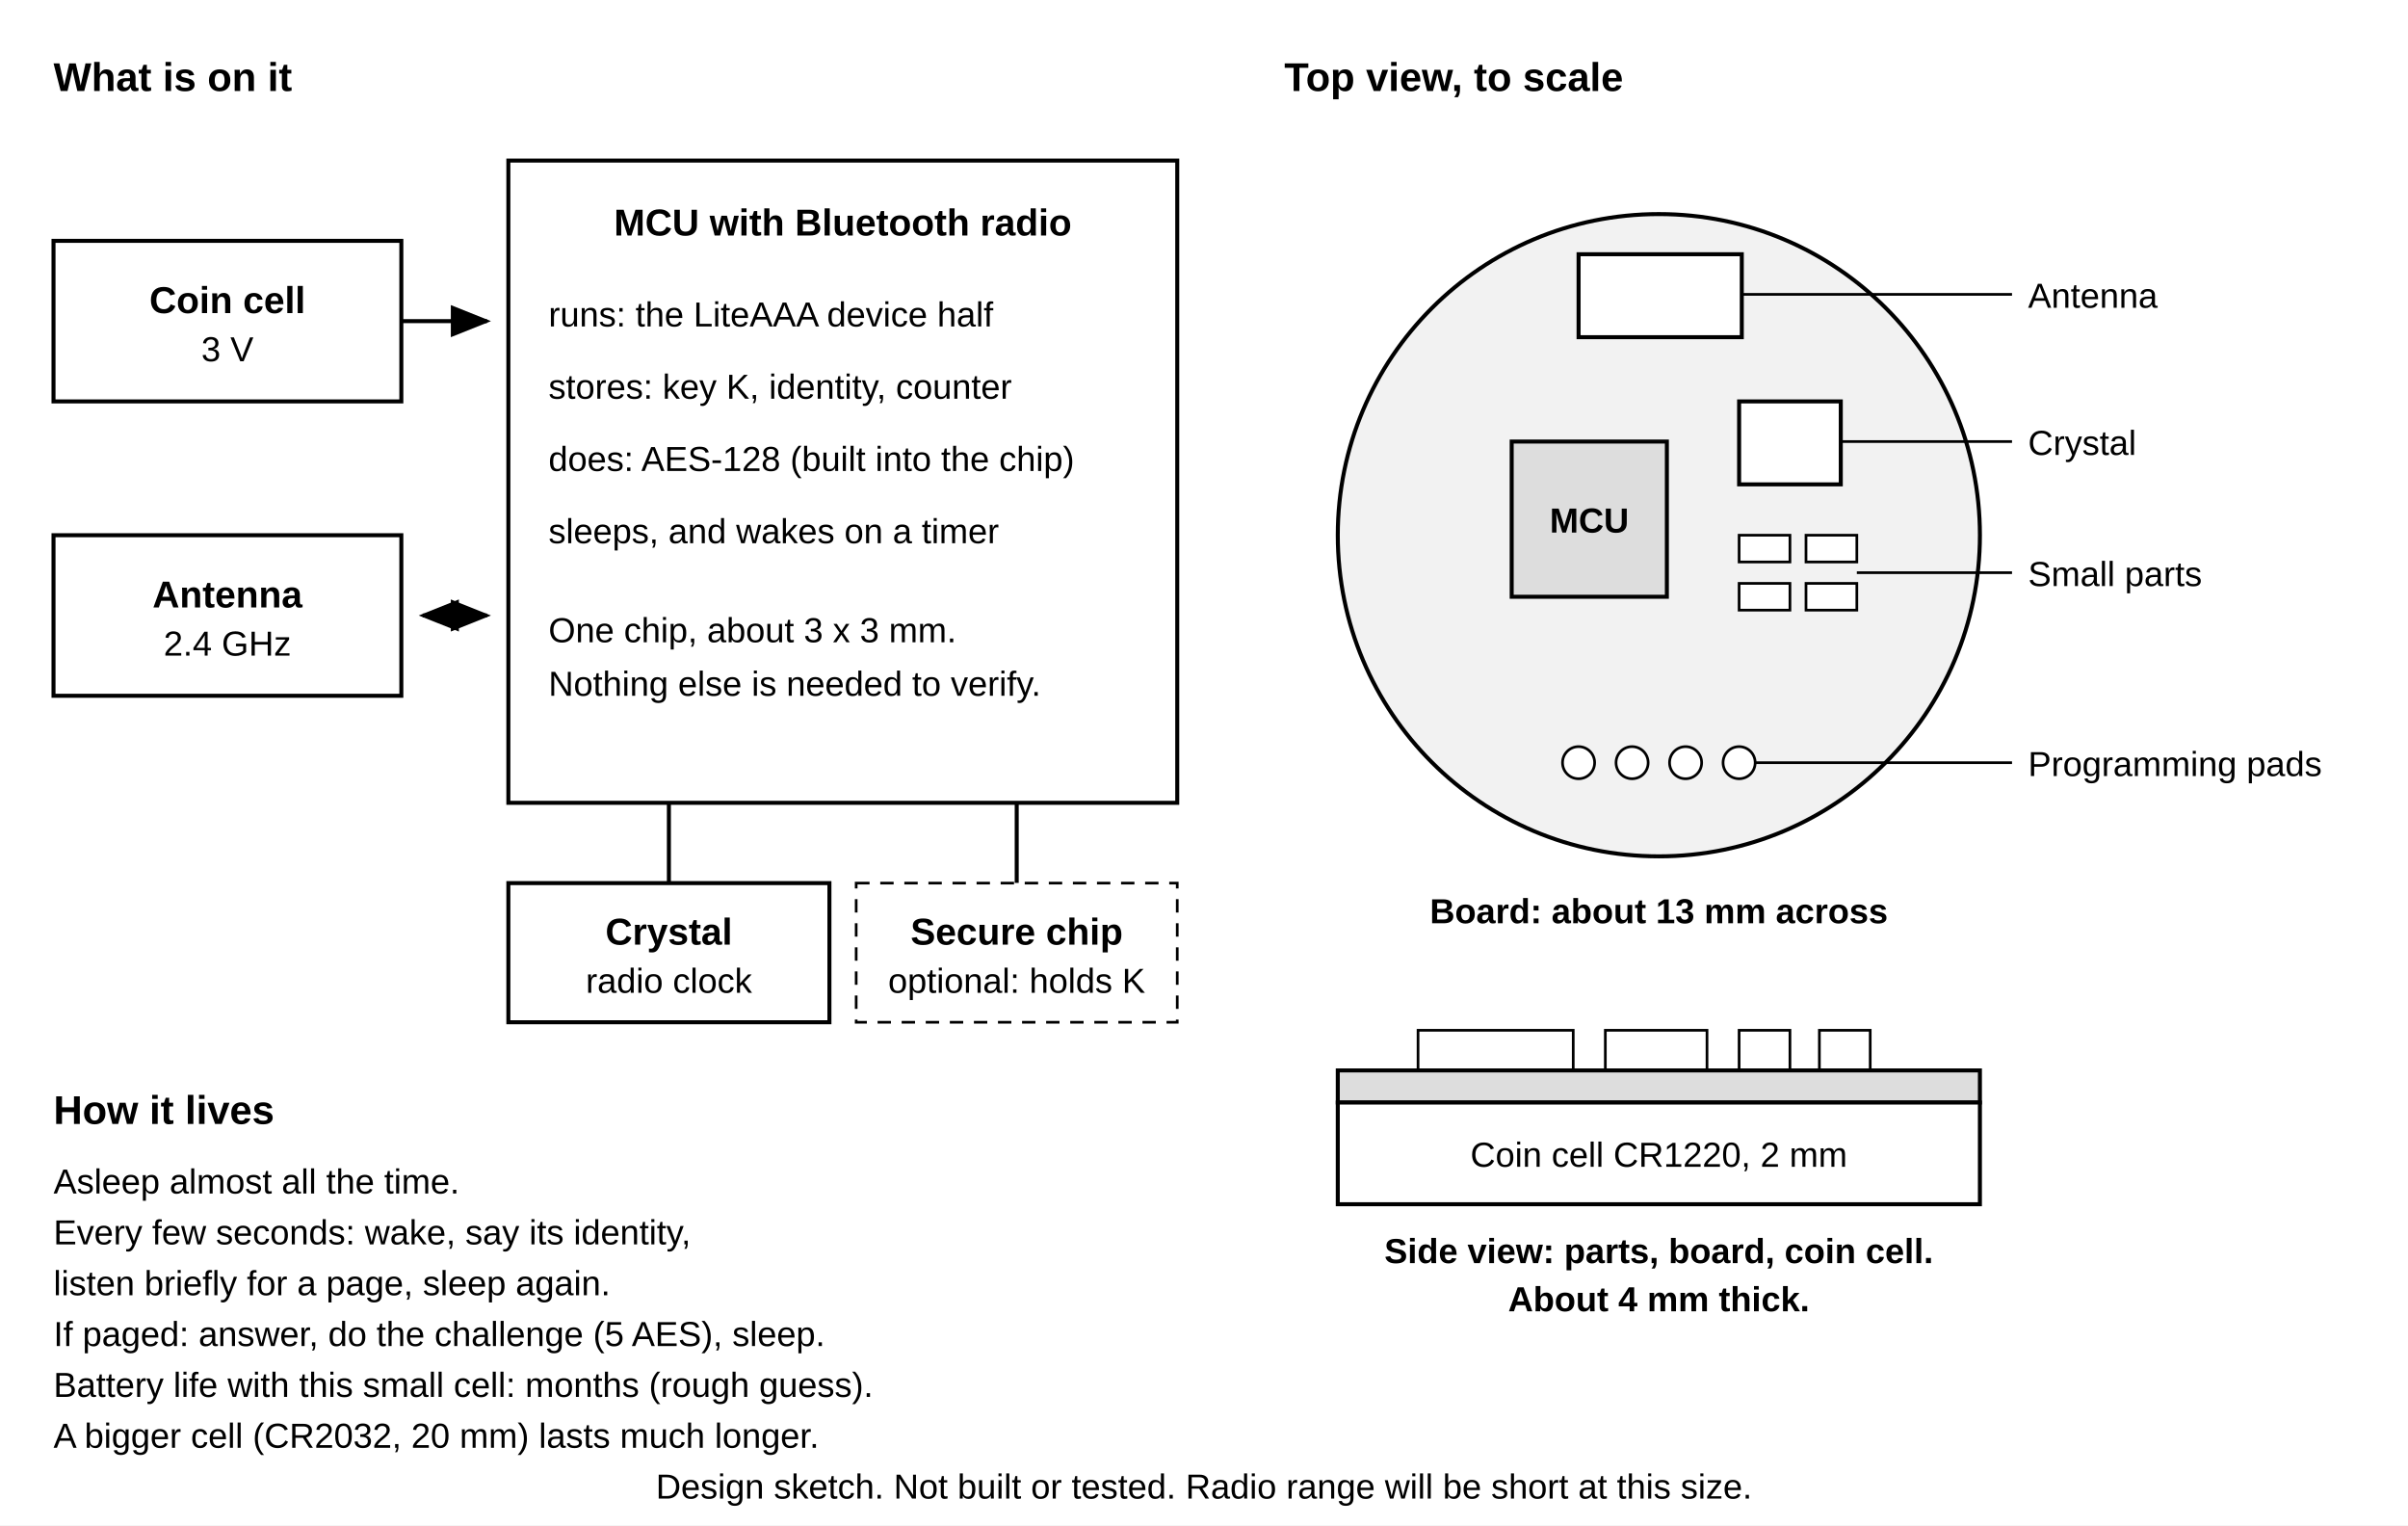
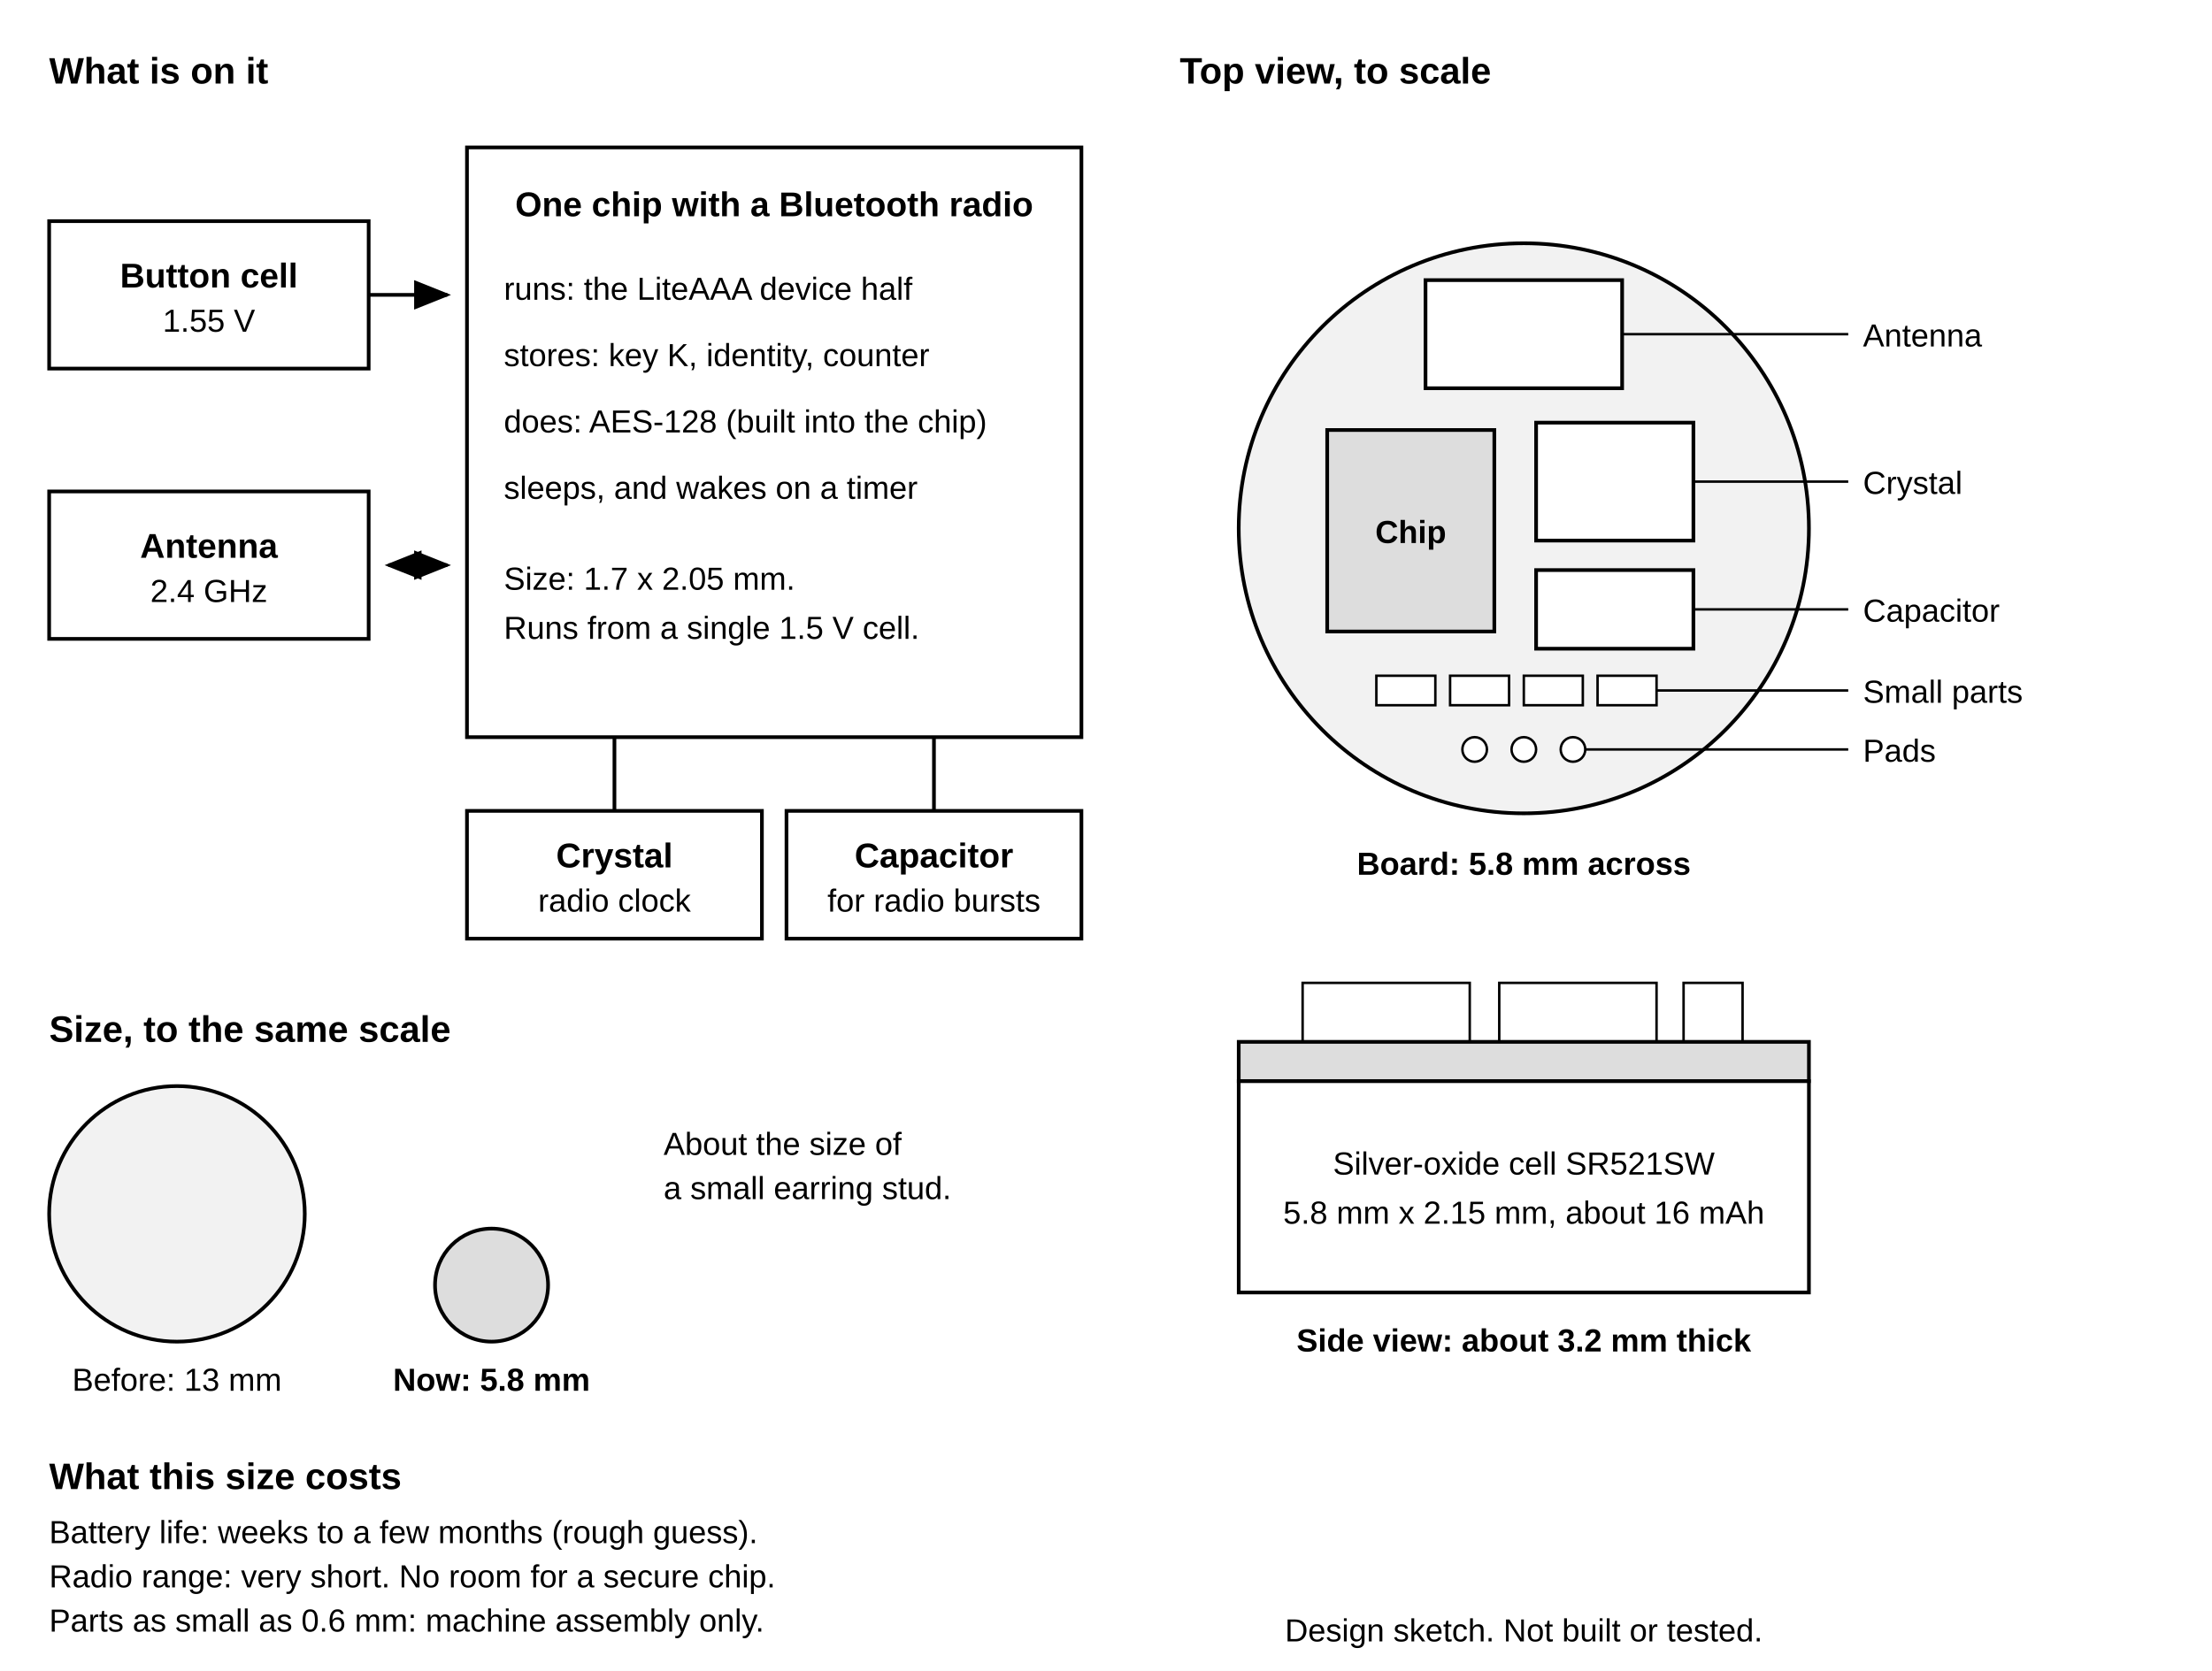
- <svg xmlns="http://www.w3.org/2000/svg" viewBox="0 0 900 570" font-family="Arial, Helvetica, sans-serif" fill="#000">
+ <svg xmlns="http://www.w3.org/2000/svg" viewBox="0 0 900 680" font-family="Arial, Helvetica, sans-serif" fill="#000">
  <defs>
    <marker id="a" markerWidth="10" markerHeight="8" refX="9" refY="4" orient="auto">
      <path d="M0,0 L10,4 L0,8 z" />
    </marker>
    <marker id="b" markerWidth="10" markerHeight="8" refX="1" refY="4" orient="auto">
      <path d="M10,0 L0,4 L10,8 z" />
    </marker>
  </defs>
-   <rect width="900" height="570" fill="#fff" />
+   <rect width="900" height="680" fill="#fff" />
  <text x="20" y="34" text-anchor="start" font-size="15" font-weight="bold">What is on it</text>
  <rect x="20" y="90" width="130" height="60" fill="#fff" stroke="#000" stroke-width="1.5" />
-   <text x="85" y="117" text-anchor="middle" font-size="14" font-weight="bold">Coin cell</text>
-   <text x="85" y="135" text-anchor="middle" font-size="13">3 V</text>
+   <text x="85" y="117" text-anchor="middle" font-size="14" font-weight="bold">Button cell</text>
+   <text x="85" y="135" text-anchor="middle" font-size="13">1.55 V</text>
  <line x1="150" y1="120" x2="182" y2="120" stroke="#000" stroke-width="1.5" marker-end="url(#a)" />
  <rect x="20" y="200" width="130" height="60" fill="#fff" stroke="#000" stroke-width="1.5" />
  <text x="85" y="227" text-anchor="middle" font-size="14" font-weight="bold">Antenna</text>
  <text x="85" y="245" text-anchor="middle" font-size="13">2.4 GHz</text>
  <line x1="158" y1="230" x2="182" y2="230" stroke="#000" stroke-width="1.5" marker-end="url(#a)" marker-start="url(#b)" />
  <rect x="190" y="60" width="250" height="240" fill="#fff" stroke="#000" stroke-width="1.5" />
-   <text x="315" y="88" text-anchor="middle" font-size="14" font-weight="bold">MCU with Bluetooth radio</text>
+   <text x="315" y="88" text-anchor="middle" font-size="14" font-weight="bold">One chip with a Bluetooth radio</text>
  <text x="205" y="122" text-anchor="start" font-size="13">runs: the LiteAAA device half</text>
  <text x="205" y="149" text-anchor="start" font-size="13">stores: key K, identity, counter</text>
  <text x="205" y="176" text-anchor="start" font-size="13">does: AES-128 (built into the chip)</text>
  <text x="205" y="203" text-anchor="start" font-size="13">sleeps, and wakes on a timer</text>
-   <text x="205" y="240" text-anchor="start" font-size="13">One chip, about 3 x 3 mm.</text>
-   <text x="205" y="260" text-anchor="start" font-size="13">Nothing else is needed to verify.</text>
+   <text x="205" y="240" text-anchor="start" font-size="13">Size: 1.7 x 2.05 mm.</text>
+   <text x="205" y="260" text-anchor="start" font-size="13">Runs from a single 1.5 V cell.</text>
  <line x1="250" y1="300" x2="250" y2="330" stroke="#000" stroke-width="1.5" />
  <line x1="380" y1="300" x2="380" y2="330" stroke="#000" stroke-width="1.5" />
  <rect x="190" y="330" width="120" height="52" fill="#fff" stroke="#000" stroke-width="1.5" />
  <text x="250" y="353" text-anchor="middle" font-size="14" font-weight="bold">Crystal</text>
  <text x="250" y="371" text-anchor="middle" font-size="13">radio clock</text>
-   <rect x="320" y="330" width="120" height="52" fill="#fff" stroke="#000" stroke-width="1" stroke-dasharray="5 4" />
-   <text x="380" y="353" text-anchor="middle" font-size="14" font-weight="bold">Secure chip</text>
-   <text x="380" y="371" text-anchor="middle" font-size="13">optional: holds K</text>
+   <rect x="320" y="330" width="120" height="52" fill="#fff" stroke="#000" stroke-width="1.5" />
+   <text x="380" y="353" text-anchor="middle" font-size="14" font-weight="bold">Capacitor</text>
+   <text x="380" y="371" text-anchor="middle" font-size="13">for radio bursts</text>
+   <text x="20" y="424" text-anchor="start" font-size="15" font-weight="bold">Size, to the same scale</text>
+   <circle cx="72" cy="494" r="52" fill="#f2f2f2" stroke="#000" stroke-width="1.5" />
+   <text x="72" y="566" text-anchor="middle" font-size="13">Before: 13 mm</text>
+   <circle cx="200" cy="523" r="23" fill="#ddd" stroke="#000" stroke-width="1.5" />
+   <text x="200" y="566" text-anchor="middle" font-size="13" font-weight="bold">Now: 5.8 mm</text>
+   <text x="270" y="470" text-anchor="start" font-size="13">About the size of</text>
+   <text x="270" y="488" text-anchor="start" font-size="13">a small earring stud.</text>
+   <text x="20" y="606" text-anchor="start" font-size="15" font-weight="bold">What this size costs</text>
+   <text x="20" y="628" text-anchor="start" font-size="13">Battery life: weeks to a few months (rough guess).</text>
+   <text x="20" y="646" text-anchor="start" font-size="13">Radio range: very short. No room for a secure chip.</text>
+   <text x="20" y="664" text-anchor="start" font-size="13">Parts as small as 0.6 mm: machine assembly only.</text>
  <text x="480" y="34" text-anchor="start" font-size="15" font-weight="bold">Top view, to scale</text>
-   <circle cx="620" cy="200" r="120" fill="#f2f2f2" stroke="#000" stroke-width="1.5" />
-   <rect x="590" y="95" width="61" height="31" fill="#fff" stroke="#000" stroke-width="1.5" />
-   <rect x="565" y="165" width="58" height="58" fill="#ddd" stroke="#000" stroke-width="1.5" />
-   <text x="594" y="199" text-anchor="middle" font-size="13" font-weight="bold">MCU</text>
-   <rect x="650" y="150" width="38" height="31" fill="#fff" stroke="#000" stroke-width="1.5" />
-   <rect x="650" y="200" width="19" height="10" fill="#fff" stroke="#000" stroke-width="1" />
-   <rect x="675" y="200" width="19" height="10" fill="#fff" stroke="#000" stroke-width="1" />
-   <rect x="650" y="218" width="19" height="10" fill="#fff" stroke="#000" stroke-width="1" />
-   <rect x="675" y="218" width="19" height="10" fill="#fff" stroke="#000" stroke-width="1" />
-   <circle cx="590" cy="285" r="6" fill="#fff" stroke="#000" />
-   <circle cx="610" cy="285" r="6" fill="#fff" stroke="#000" />
-   <circle cx="630" cy="285" r="6" fill="#fff" stroke="#000" />
-   <circle cx="650" cy="285" r="6" fill="#fff" stroke="#000" />
-   <line x1="651" y1="110" x2="752" y2="110" stroke="#000" stroke-width="1" />
-   <text x="758" y="115" text-anchor="start" font-size="13">Antenna</text>
-   <line x1="688" y1="165" x2="752" y2="165" stroke="#000" stroke-width="1" />
-   <text x="758" y="170" text-anchor="start" font-size="13">Crystal</text>
-   <line x1="694" y1="214" x2="752" y2="214" stroke="#000" stroke-width="1" />
-   <text x="758" y="219" text-anchor="start" font-size="13">Small parts</text>
-   <line x1="656" y1="285" x2="752" y2="285" stroke="#000" stroke-width="1" />
-   <text x="758" y="290" text-anchor="start" font-size="13">Programming pads</text>
-   <text x="620" y="345" text-anchor="middle" font-size="13" font-weight="bold">Board: about 13 mm across</text>
-   <rect x="530" y="385" width="58" height="15" fill="#fff" stroke="#000" stroke-width="1" />
-   <rect x="600" y="385" width="38" height="15" fill="#fff" stroke="#000" stroke-width="1" />
-   <rect x="650" y="385" width="19" height="15" fill="#fff" stroke="#000" stroke-width="1" />
-   <rect x="680" y="385" width="19" height="15" fill="#fff" stroke="#000" stroke-width="1" />
-   <rect x="500" y="400" width="240" height="12" fill="#ddd" stroke="#000" stroke-width="1.5" />
-   <rect x="500" y="412" width="240" height="38" fill="#fff" stroke="#000" stroke-width="1.5" />
-   <text x="620" y="436" text-anchor="middle" font-size="13">Coin cell CR1220, 2 mm</text>
-   <text x="620" y="472" text-anchor="middle" font-size="13" font-weight="bold">Side view: parts, board, coin cell.</text>
-   <text x="620" y="490" text-anchor="middle" font-size="13" font-weight="bold">About 4 mm thick.</text>
-   <text x="20" y="420" text-anchor="start" font-size="15" font-weight="bold">How it lives</text>
-   <text x="20" y="446" text-anchor="start" font-size="13">Asleep almost all the time.</text>
-   <text x="20" y="465" text-anchor="start" font-size="13">Every few seconds: wake, say its identity,</text>
-   <text x="20" y="484" text-anchor="start" font-size="13">listen briefly for a page, sleep again.</text>
-   <text x="20" y="503" text-anchor="start" font-size="13">If paged: answer, do the challenge (5 AES), sleep.</text>
-   <text x="20" y="522" text-anchor="start" font-size="13">Battery life with this small cell: months (rough guess).</text>
-   <text x="20" y="541" text-anchor="start" font-size="13">A bigger cell (CR2032, 20 mm) lasts much longer.</text>
-   <text x="450" y="560" text-anchor="middle" font-size="13">Design sketch. Not built or tested. Radio range will be short at this size.</text>
+   <circle cx="620" cy="215" r="116" fill="#f2f2f2" stroke="#000" stroke-width="1.5" />
+   <rect x="580" y="114" width="80" height="44" fill="#fff" stroke="#000" stroke-width="1.5" />
+   <rect x="540" y="175" width="68" height="82" fill="#ddd" stroke="#000" stroke-width="1.5" />
+   <text x="574" y="221" text-anchor="middle" font-size="13" font-weight="bold">Chip</text>
+   <rect x="625" y="172" width="64" height="48" fill="#fff" stroke="#000" stroke-width="1.5" />
+   <rect x="625" y="232" width="64" height="32" fill="#fff" stroke="#000" stroke-width="1.5" />
+   <rect x="560" y="275" width="24" height="12" fill="#fff" stroke="#000" stroke-width="1" />
+   <rect x="590" y="275" width="24" height="12" fill="#fff" stroke="#000" stroke-width="1" />
+   <rect x="620" y="275" width="24" height="12" fill="#fff" stroke="#000" stroke-width="1" />
+   <rect x="650" y="275" width="24" height="12" fill="#fff" stroke="#000" stroke-width="1" />
+   <circle cx="600" cy="305" r="5" fill="#fff" stroke="#000" stroke-width="1" />
+   <circle cx="620" cy="305" r="5" fill="#fff" stroke="#000" stroke-width="1" />
+   <circle cx="640" cy="305" r="5" fill="#fff" stroke="#000" stroke-width="1" />
+   <line x1="660" y1="136" x2="752" y2="136" stroke="#000" stroke-width="1" />
+   <text x="758" y="141" text-anchor="start" font-size="13">Antenna</text>
+   <line x1="689" y1="196" x2="752" y2="196" stroke="#000" stroke-width="1" />
+   <text x="758" y="201" text-anchor="start" font-size="13">Crystal</text>
+   <line x1="689" y1="248" x2="752" y2="248" stroke="#000" stroke-width="1" />
+   <text x="758" y="253" text-anchor="start" font-size="13">Capacitor</text>
+   <line x1="674" y1="281" x2="752" y2="281" stroke="#000" stroke-width="1" />
+   <text x="758" y="286" text-anchor="start" font-size="13">Small parts</text>
+   <line x1="645" y1="305" x2="752" y2="305" stroke="#000" stroke-width="1" />
+   <text x="758" y="310" text-anchor="start" font-size="13">Pads</text>
+   <text x="620" y="356" text-anchor="middle" font-size="13" font-weight="bold">Board: 5.8 mm across</text>
+   <rect x="530" y="400" width="68" height="24" fill="#fff" stroke="#000" stroke-width="1" />
+   <rect x="610" y="400" width="64" height="24" fill="#fff" stroke="#000" stroke-width="1" />
+   <rect x="685" y="400" width="24" height="24" fill="#fff" stroke="#000" stroke-width="1" />
+   <rect x="504" y="424" width="232" height="16" fill="#ddd" stroke="#000" stroke-width="1.5" />
+   <rect x="504" y="440" width="232" height="86" fill="#fff" stroke="#000" stroke-width="1.5" />
+   <text x="620" y="478" text-anchor="middle" font-size="13">Silver-oxide cell SR521SW</text>
+   <text x="620" y="498" text-anchor="middle" font-size="13">5.8 mm x 2.15 mm, about 16 mAh</text>
+   <text x="620" y="550" text-anchor="middle" font-size="13" font-weight="bold">Side view: about 3.2 mm thick</text>
+   <text x="620" y="668" text-anchor="middle" font-size="13">Design sketch. Not built or tested.</text>
</svg>
